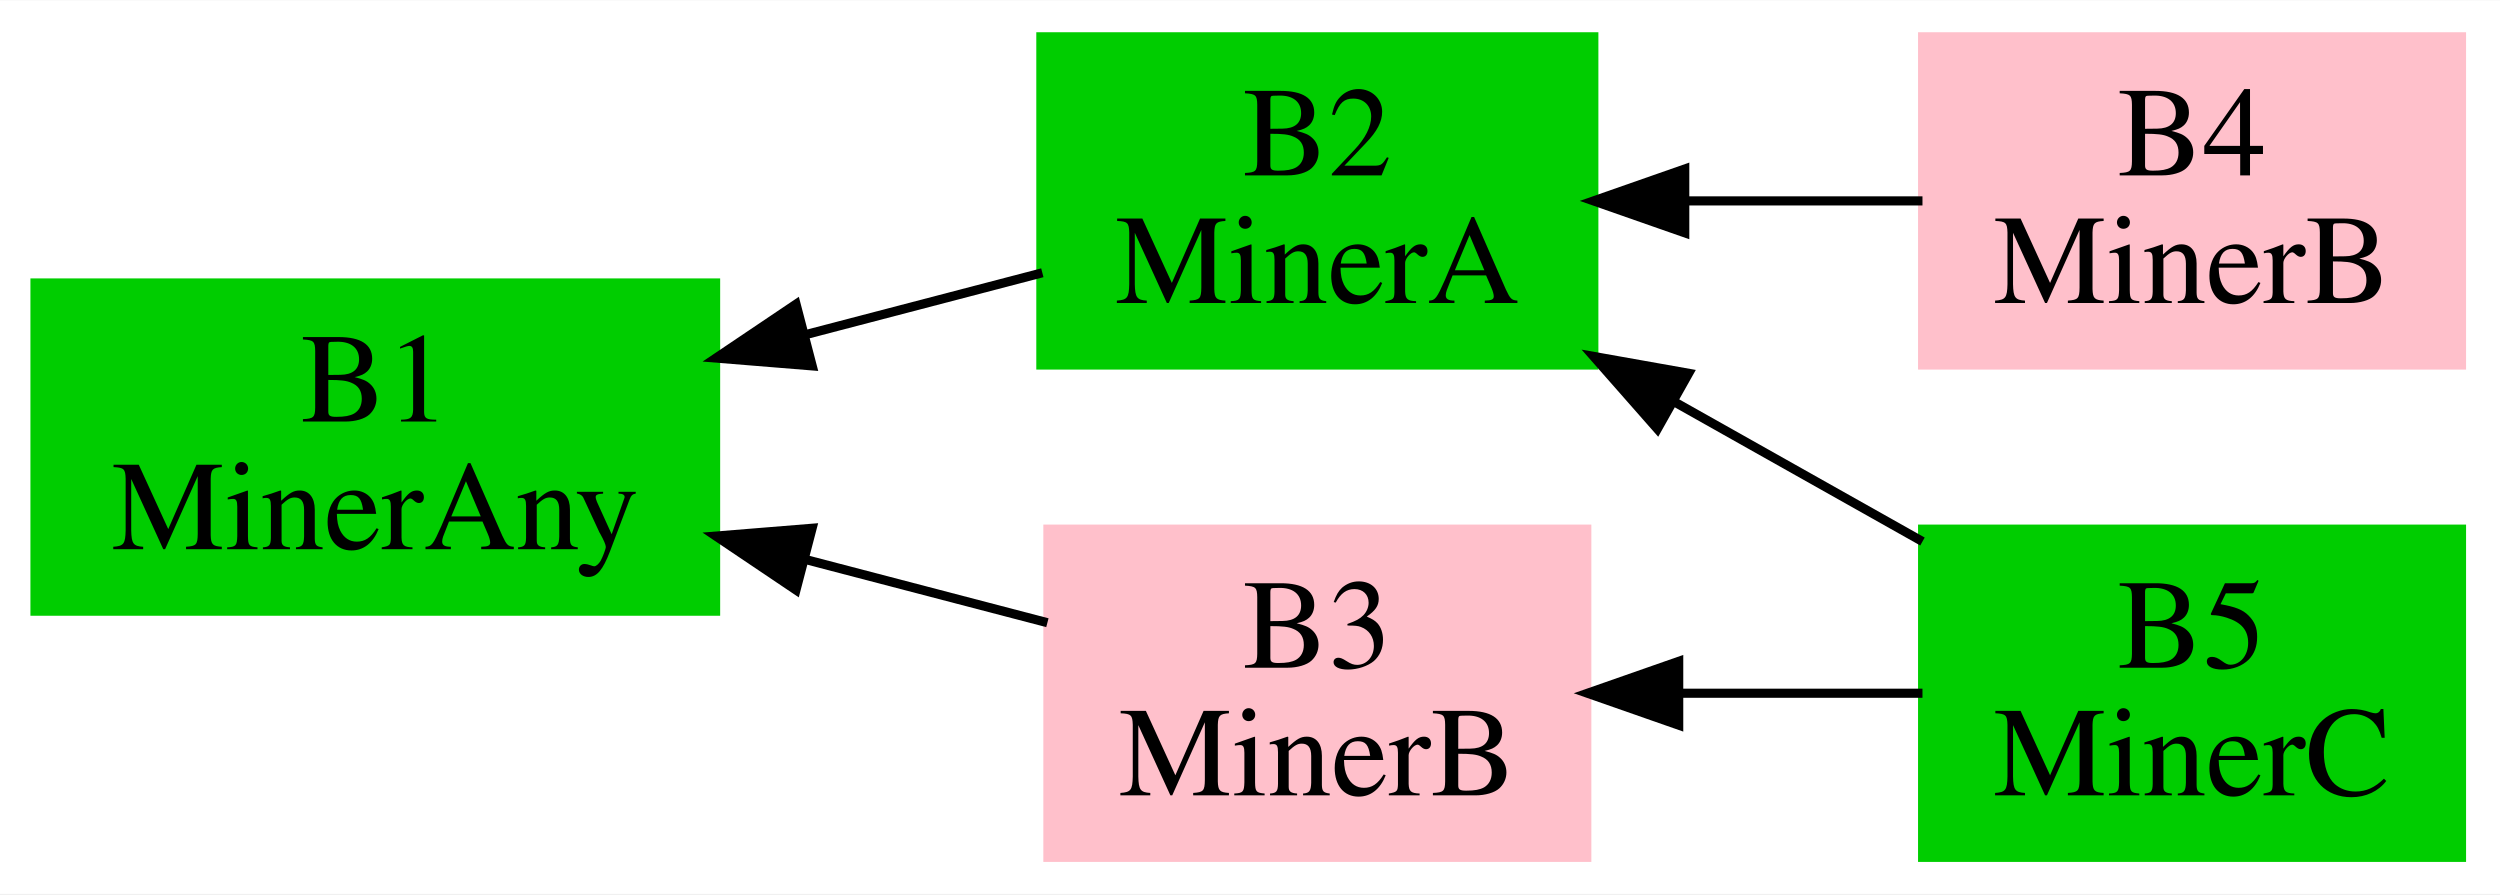
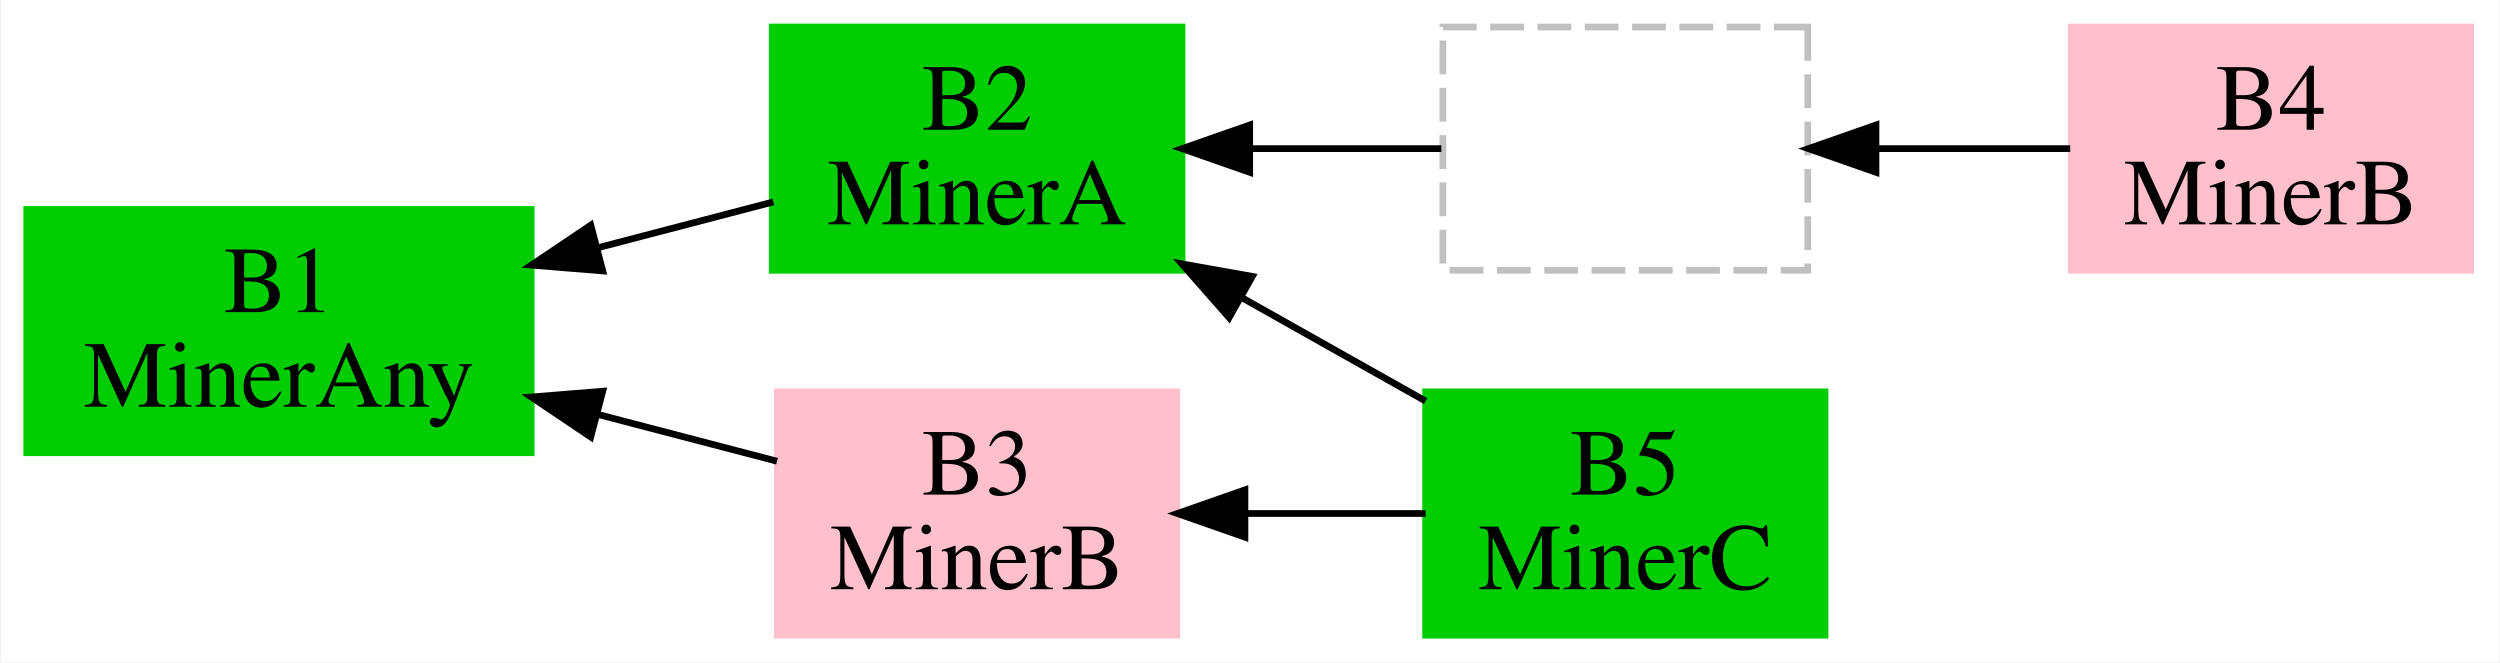
- <svg xmlns="http://www.w3.org/2000/svg" width="274pt" height="98pt" viewBox="0.00 0.00 274.20 98.00">
+ <svg xmlns="http://www.w3.org/2000/svg" width="370pt" height="98pt" viewBox="0.00 0.00 369.75 98.00">
  <g id="graph0" class="graph" transform="scale(1 1) rotate(0) translate(4 94)">
-     <polygon fill="#ffffff" stroke="transparent" points="-4,4 -4,-94 270.2,-94 270.2,4 -4,4" />
+     <polygon fill="#ffffff" stroke="transparent" points="-4,4 -4,-94 365.752,-94 365.752,4 -4,4" />
    <g id="node1" class="node">
      <polygon fill="#00cd00" stroke="#00cd00" points="74.487,-63 -.163,-63 -.163,-27 74.487,-27 74.487,-63" />
      <text text-anchor="middle" x="37.162" y="-47.8" font-family="Times,serif" font-size="14.00" fill="#000000">B1</text>
      <text text-anchor="middle" x="37.162" y="-33.8" font-family="Times,serif" font-size="14.00" fill="#000000">MinerAny</text>
    </g>
    <g id="node2" class="node">
      <polygon fill="#00cd00" stroke="#00cd00" points="170.811,-90 110.161,-90 110.161,-54 170.811,-54 170.811,-90" />
      <text text-anchor="middle" x="140.486" y="-74.8" font-family="Times,serif" font-size="14.00" fill="#000000">B2</text>
      <text text-anchor="middle" x="140.486" y="-60.8" font-family="Times,serif" font-size="14.00" fill="#000000">MinerA</text>
    </g>
-     <g id="edge2" class="edge">
+     <g id="edge3" class="edge">
      <path fill="none" stroke="#000000" d="M110.323,-64.118C102.187,-61.992 93.184,-59.639 84.358,-57.333" />
      <polygon fill="#000000" stroke="#000000" points="85.082,-53.904 74.522,-54.763 83.312,-60.677 85.082,-53.904" />
    </g>
    <g id="node3" class="node">
      <polygon fill="#ffc0cb" stroke="#ffc0cb" points="170.04,-36 110.933,-36 110.933,0 170.04,0 170.04,-36" />
      <text text-anchor="middle" x="140.486" y="-20.8" font-family="Times,serif" font-size="14.00" fill="#000000">B3</text>
      <text text-anchor="middle" x="140.486" y="-6.8" font-family="Times,serif" font-size="14.00" fill="#000000">MinerB</text>
    </g>
-     <g id="edge3" class="edge">
+     <g id="edge4" class="edge">
      <path fill="none" stroke="#000000" d="M110.878,-25.737C102.557,-27.911 93.297,-30.331 84.227,-32.701" />
      <polygon fill="#000000" stroke="#000000" points="83.304,-29.325 74.514,-35.24 85.074,-36.097 83.304,-29.325" />
    </g>
    <g id="node4" class="node">
-       <polygon fill="#ffc0cb" stroke="#ffc0cb" points="265.978,-90 206.871,-90 206.871,-54 265.978,-54 265.978,-90" />
-       <text text-anchor="middle" x="236.424" y="-74.8" font-family="Times,serif" font-size="14.00" fill="#000000">B4</text>
-       <text text-anchor="middle" x="236.424" y="-60.8" font-family="Times,serif" font-size="14.00" fill="#000000">MinerB</text>
+       <polygon fill="#ffc0cb" stroke="#ffc0cb" points="361.529,-90 302.423,-90 302.423,-54 361.529,-54 361.529,-90" />
+       <text text-anchor="middle" x="331.976" y="-74.8" font-family="Times,serif" font-size="14.00" fill="#000000">B4</text>
+       <text text-anchor="middle" x="331.976" y="-60.8" font-family="Times,serif" font-size="14.00" fill="#000000">MinerB</text>
+     </g>
+     <g id="node6" class="node">
+       <polygon fill="none" stroke="#c0c0c0" stroke-dasharray="5,2" points="263.424,-90 209.424,-90 209.424,-54 263.424,-54 263.424,-90" />
    </g>
    <g id="edge1" class="edge">
-       <path fill="none" stroke="#000000" d="M206.857,-72C198.626,-72 189.543,-72 180.808,-72" />
-       <polygon fill="#000000" stroke="#000000" points="180.784,-68.5 170.784,-72 180.784,-75.5 180.784,-68.5" />
+       <path fill="none" stroke="#000000" d="M302.267,-72C293.174,-72 283.058,-72 273.537,-72" />
+       <polygon fill="#000000" stroke="#000000" points="273.516,-68.5 263.516,-72 273.516,-75.5 273.516,-68.5" />
    </g>
    <g id="node5" class="node">
      <polygon fill="#00cd00" stroke="#00cd00" points="265.978,-36 206.871,-36 206.871,0 265.978,0 265.978,-36" />
      <text text-anchor="middle" x="236.424" y="-20.8" font-family="Times,serif" font-size="14.00" fill="#000000">B5</text>
      <text text-anchor="middle" x="236.424" y="-6.8" font-family="Times,serif" font-size="14.00" fill="#000000">MinerC</text>
    </g>
-     <g id="edge5" class="edge">
+     <g id="edge6" class="edge">
      <path fill="none" stroke="#000000" d="M206.857,-34.642C198.268,-39.477 188.752,-44.833 179.67,-49.945" />
      <polygon fill="#000000" stroke="#000000" points="177.782,-46.991 170.784,-54.947 181.215,-53.092 177.782,-46.991" />
    </g>
-     <g id="edge4" class="edge">
+     <g id="edge5" class="edge">
      <path fill="none" stroke="#000000" d="M206.857,-18C198.468,-18 189.193,-18 180.304,-18" />
      <polygon fill="#000000" stroke="#000000" points="180.121,-14.5 170.121,-18 180.121,-21.5 180.121,-14.5" />
    </g>
+     <g id="edge2" class="edge">
+       <path fill="none" stroke="#000000" d="M209.189,-72C200.401,-72 190.465,-72 180.934,-72" />
+       <polygon fill="#000000" stroke="#000000" points="180.825,-68.5 170.825,-72 180.825,-75.5 180.825,-68.5" />
+     </g>
  </g>
</svg>
